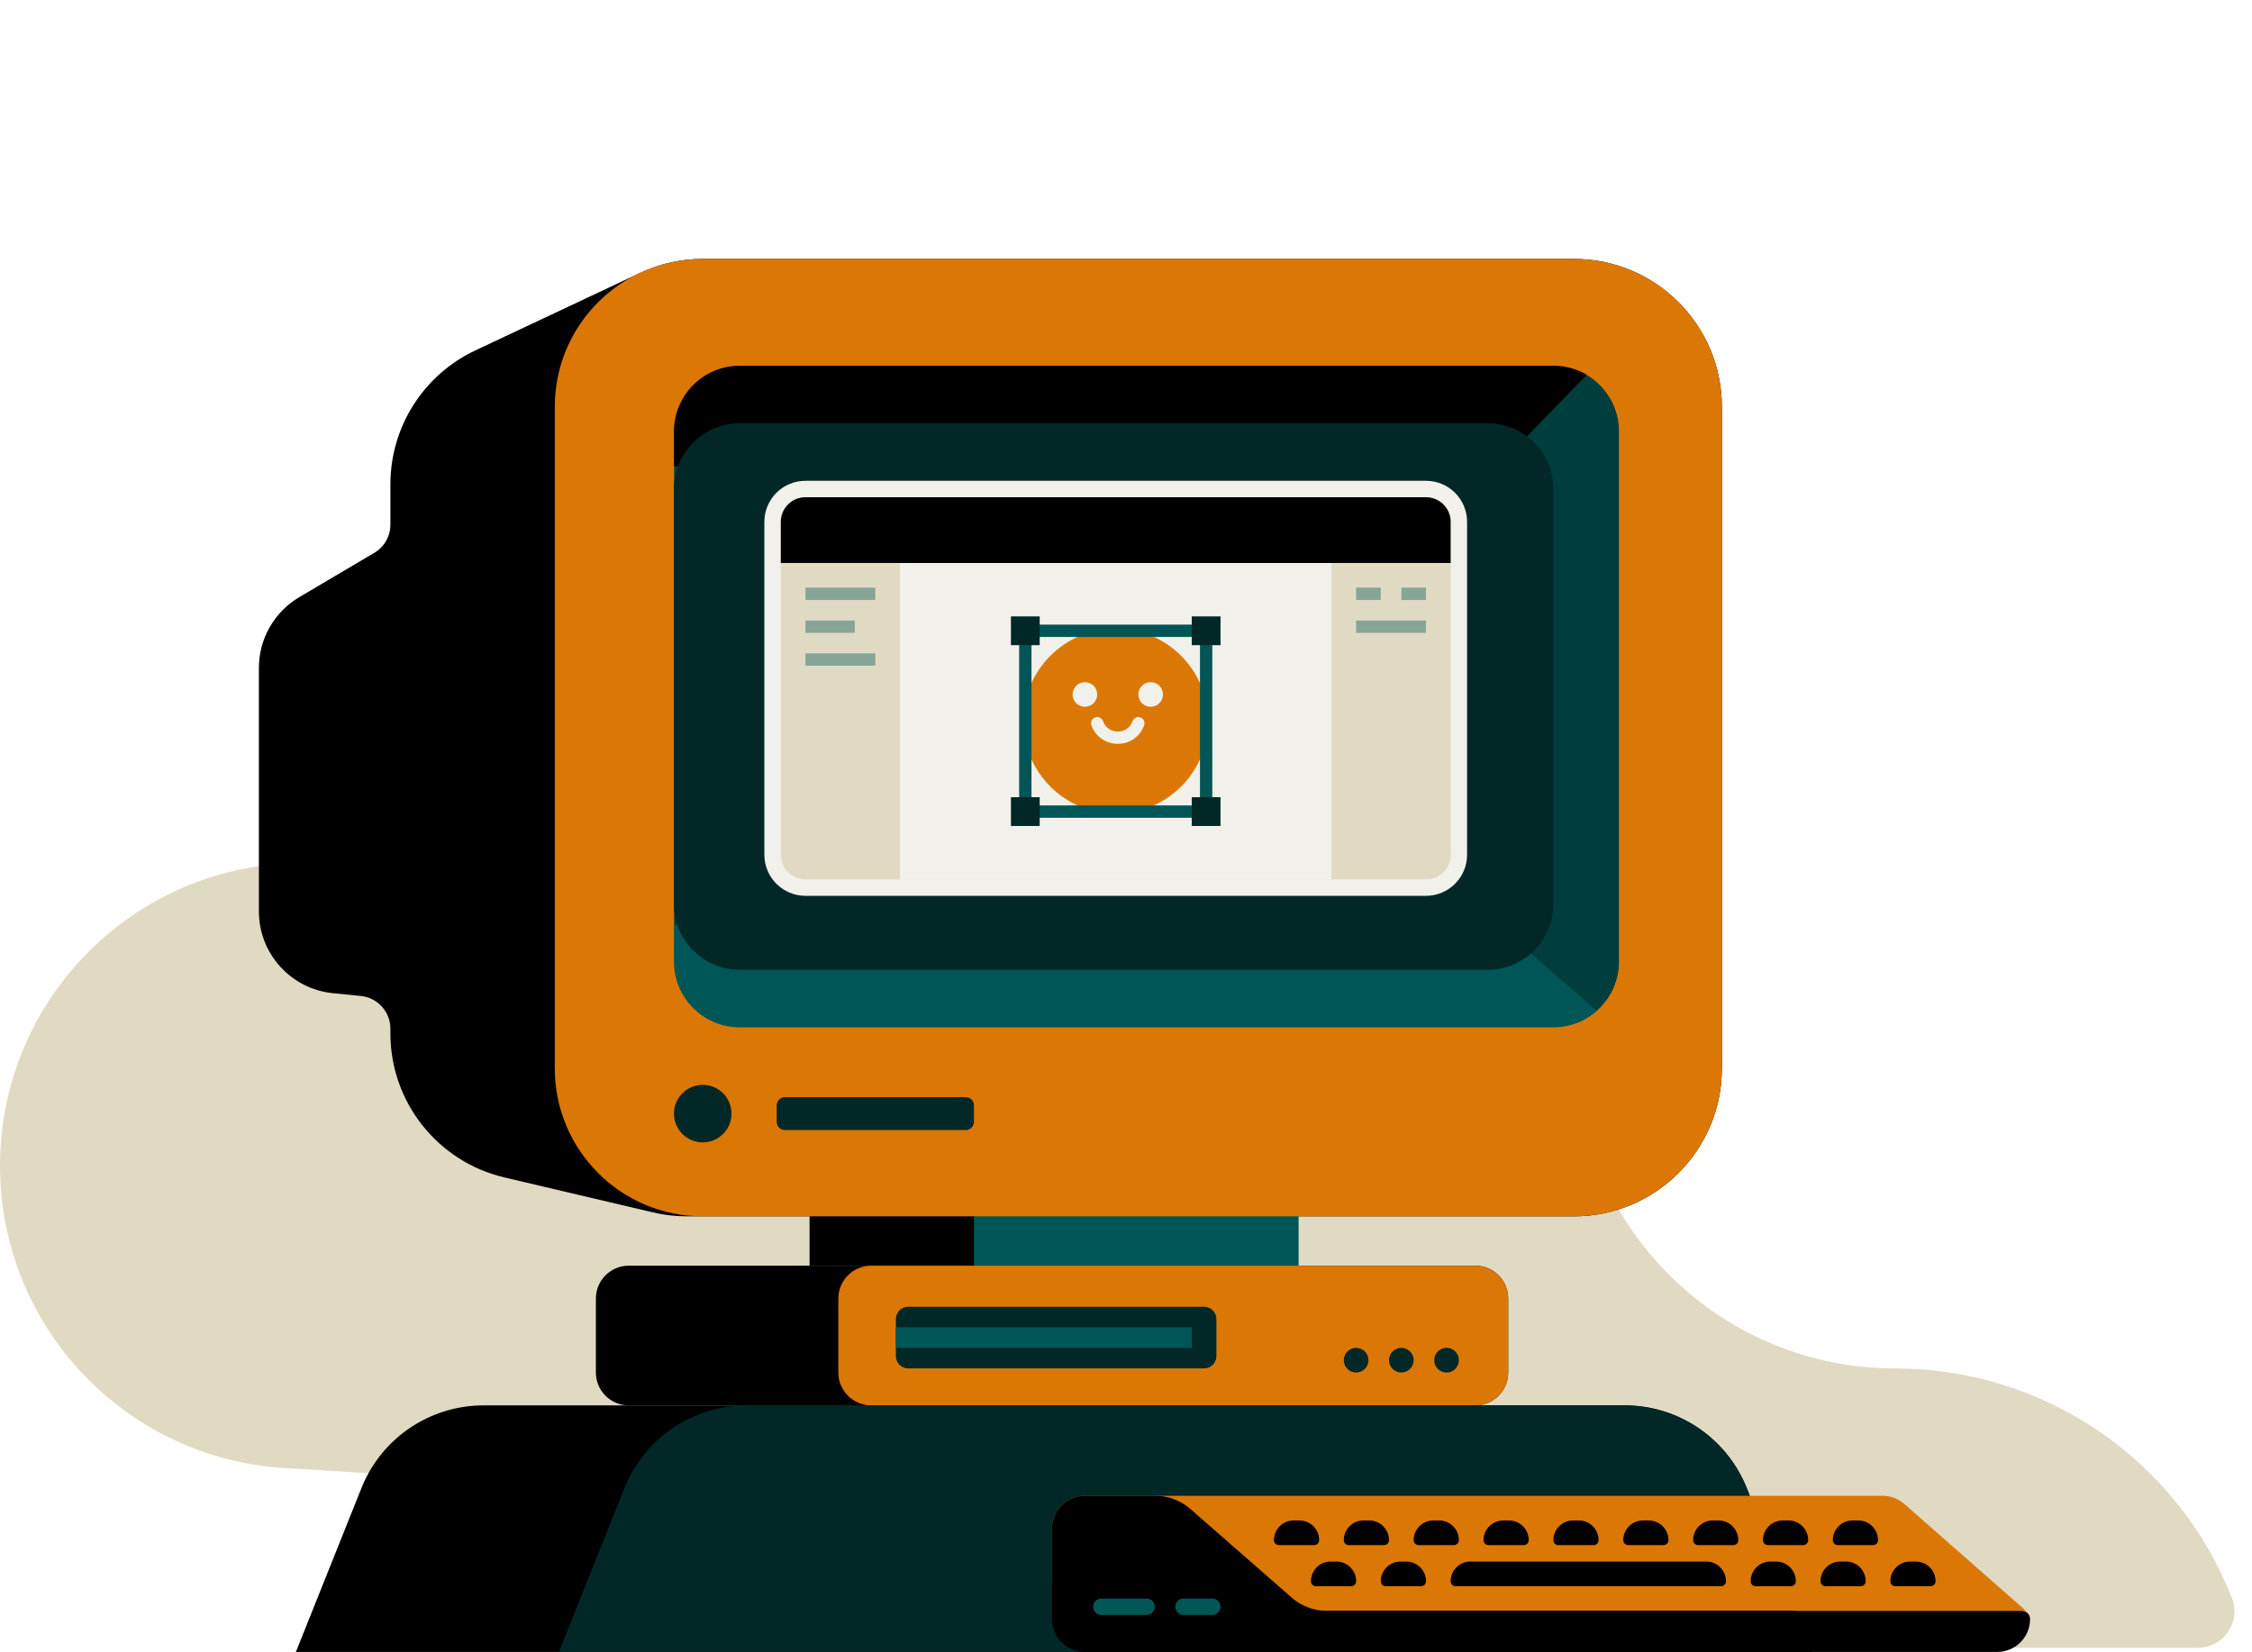
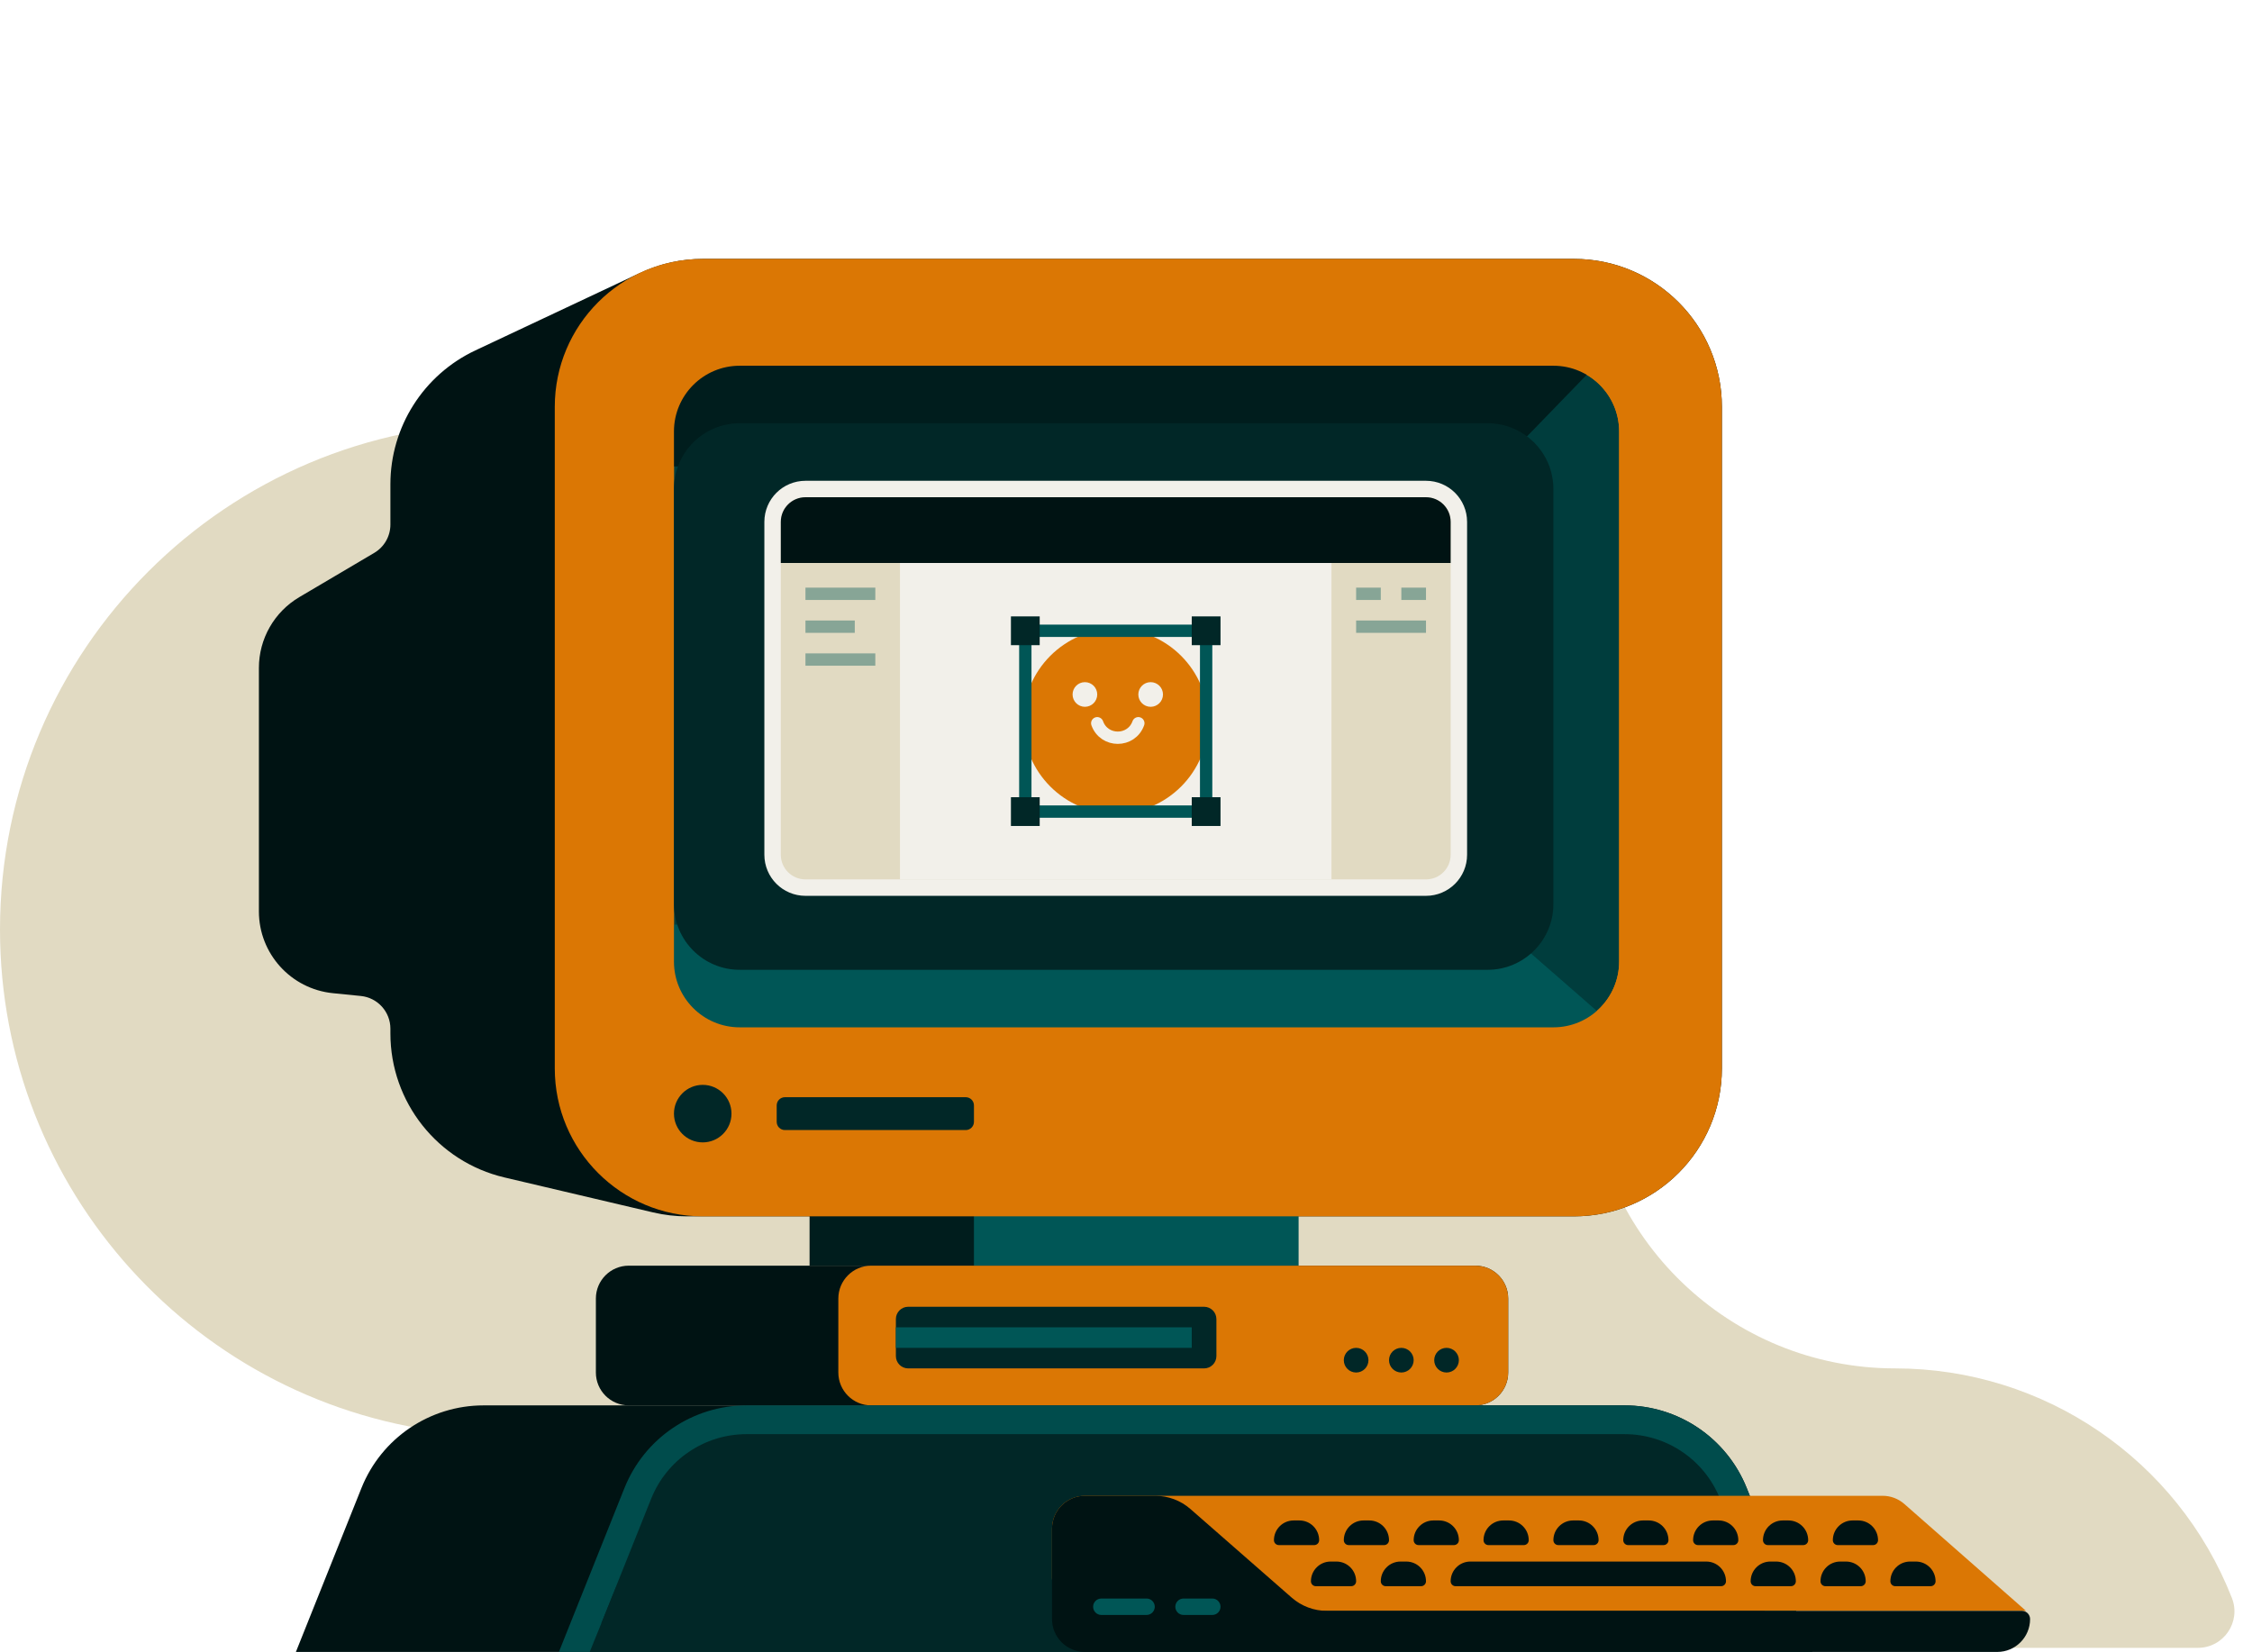
<svg xmlns="http://www.w3.org/2000/svg" width="548" height="402" viewBox="0 0 548 402" fill="none">
-   <path fill-rule="evenodd" clip-rule="evenodd" d="M73.692 210C32.993 210 0 242.993 0 283.692C0 322.638 30.305 354.86 69.177 357.246L100.715 359.182C111.119 359.821 116.618 372.905 112.03 382.265C107.792 390.908 114.085 401 123.711 401H534.839C541.099 401 545.396 394.699 543.11 388.871C529.893 355.169 497.386 333 461.185 333C420.125 333 386.123 301.113 383.489 260.137L382.126 238.93C381.08 222.661 367.58 210 351.277 210H73.692Z" fill="#E1DAC2" />
-   <path fill-rule="evenodd" clip-rule="evenodd" d="M115.671 85.272C103.054 91.21 95 103.901 95 117.846V127.654C95 130.484 93.505 133.103 91.068 134.542L72.83 145.313C66.738 148.91 63 155.459 63 162.534V221.789C63 232.061 70.782 240.663 81.003 241.689L87.799 242.371C91.887 242.781 95 246.222 95 250.331V251.487C95 268.193 106.493 282.704 122.755 286.53L158.933 295.043C161.635 295.679 164.402 296 167.178 296H383C402.882 296 419 279.882 419 260V99C419 79.118 402.882 63 383 63H171.047C165.748 63 160.514 64.17 155.719 66.427L115.671 85.272Z" fill="black" />
-   <rect x="197" y="280" width="79" height="28" fill="black" />
+   <path fill-rule="evenodd" clip-rule="evenodd" d="M123.204 103C55.16 103 0 158.16 0 226.204C0 289.467 47.914 342.448 110.858 348.787V348.787C120.338 349.742 124.451 362.685 118.984 370.488C116.389 374.191 114.06 378.124 112.03 382.265V382.265C107.792 390.908 114.085 401 123.711 401H534.839C541.099 401 545.396 394.699 543.11 388.871V388.871C529.893 355.169 497.386 333 461.185 333V333C421.024 333 388.034 301.277 386.462 261.146L381.428 132.645C380.779 116.088 367.168 103 350.599 103H123.204Z" fill="#E1DAC2" />
+   <path fill-rule="evenodd" clip-rule="evenodd" d="M115.671 85.272C103.054 91.21 95 103.901 95 117.846V127.654C95 130.484 93.505 133.103 91.068 134.542L72.83 145.313C66.738 148.91 63 155.459 63 162.534V221.789C63 232.061 70.782 240.663 81.003 241.689L87.799 242.371C91.887 242.781 95 246.222 95 250.331V251.487C95 268.193 106.493 282.704 122.755 286.53L158.933 295.043C161.635 295.679 164.402 296 167.178 296H383C402.882 296 419 279.882 419 260V99C419 79.118 402.882 63 383 63H171.047C165.748 63 160.514 64.17 155.719 66.427L115.671 85.272Z" fill="#001313" />
+   <rect x="197" y="280" width="79" height="28" fill="#001D1D" />
  <rect x="237" y="280" width="79" height="28" fill="#005656" />
  <rect x="135" y="63" width="284" height="233" rx="36" fill="#DB7704" />
  <mask id="mask0_1573_5783" style="mask-type:alpha" maskUnits="userSpaceOnUse" x="164" y="89" width="230" height="161">
    <rect x="164" y="89" width="230" height="161" rx="16" fill="black" />
  </mask>
  <g mask="url(#mask0_1573_5783)">
    <rect x="164" y="89" width="230" height="161" rx="16" fill="#003D3D" />
    <path d="M364.5 225L396 252.5H162V225H364.5Z" fill="#005656" />
-     <path d="M364.5 113.5L396 81H162V113.5H364.5Z" fill="black" />
+     <path d="M364.5 113.5L396 81H162V113.5H364.5Z" fill="#001D1D" />
  </g>
  <path d="M164 119C164 110.163 171.163 103 180 103H362C370.837 103 378 110.163 378 119V220C378 228.837 370.837 236 362 236H180C171.163 236 164 228.837 164 220V119Z" fill="#012727" />
  <rect x="189" y="267" width="48" height="8" rx="2" fill="#012727" />
  <circle cx="171" cy="271" r="7" fill="#012727" />
-   <path d="M145 316C145 311.582 148.582 308 153 308H359C363.418 308 367 311.582 367 316V334C367 338.418 363.418 342 359 342H153C148.582 342 145 338.418 145 334V316Z" fill="black" />
+   <path d="M145 316C145 311.582 148.582 308 153 308H359C363.418 308 367 311.582 367 316V334C367 338.418 363.418 342 359 342H153C148.582 342 145 338.418 145 334V316Z" fill="#001313" />
  <path d="M204 316C204 311.582 207.582 308 212 308H359C363.418 308 367 311.582 367 316V334C367 338.418 363.418 342 359 342H212C207.582 342 204 338.418 204 334V316Z" fill="#DB7704" />
  <rect x="218" y="318" width="78" height="15" rx="3" fill="#012727" />
  <path d="M218 323H290V328H218V323Z" fill="#005656" />
-   <path d="M87.954 362.116C92.813 349.966 104.58 342 117.665 342H395.335C408.42 342 420.187 349.966 425.046 362.115L441 402H72L87.954 362.116Z" fill="black" />
-   <path d="M151.954 362.116C156.813 349.966 168.58 342 181.665 342H395.335C408.42 342 420.187 349.966 425.046 362.115L441 402H136L151.954 362.116Z" fill="#012727" />
+   <path d="M87.954 362.116C92.813 349.966 104.58 342 117.665 342H395.335C408.42 342 420.187 349.966 425.046 362.116L441 402H72L87.954 362.116Z" fill="#001313" />
+   <path d="M181.665 345.5H395.335C406.989 345.5 417.468 352.595 421.797 363.415L435.83 398.5H141.17L155.203 363.415C159.532 352.595 170.011 345.5 181.665 345.5Z" fill="#012727" stroke="#004C4C" stroke-width="7" />
+   <path d="M143.5 402L150 386L271.803 386.5V402H143.5Z" fill="#012727" />
  <circle cx="330" cy="331" r="3" fill="#012727" />
  <circle cx="341" cy="331" r="3" fill="#012727" />
  <circle cx="352" cy="331" r="3" fill="#012727" />
  <rect x="188" y="119" width="167" height="97" rx="8" fill="#E1DAC2" stroke="#F2F0EA" stroke-width="4" />
  <rect x="219" y="121" width="105" height="93" fill="#F2F0EA" />
-   <path d="M190 127C190 123.686 192.686 121 196 121H347C350.314 121 353 123.686 353 127V137H190V127Z" fill="black" />
+   <path d="M190 127C190 123.686 192.686 121 196 121H347C350.314 121 353 123.686 353 127V137H190V127Z" fill="#001313" />
  <rect x="249" y="153" width="45" height="45" rx="22.5" fill="#DB7704" />
  <circle cx="264" cy="169" r="3" fill="#F2F0EA" />
  <circle cx="280" cy="169" r="3" fill="#F2F0EA" />
  <rect x="249.5" y="153.5" width="44" height="44" stroke="#005656" stroke-width="3" />
  <rect x="246" y="150" width="7" height="7" fill="#012727" />
  <rect x="246" y="194" width="7" height="7" fill="#012727" />
  <rect x="290" y="150" width="7" height="7" fill="#012727" />
  <rect x="290" y="194" width="7" height="7" fill="#012727" />
  <line x1="196" y1="144.5" x2="213" y2="144.5" stroke="#005656" stroke-opacity="0.4" stroke-width="3" />
  <path d="M330 144.5H336" stroke="#005656" stroke-opacity="0.4" stroke-width="3" />
  <path d="M341 144.5H347" stroke="#005656" stroke-opacity="0.4" stroke-width="3" />
  <line x1="330" y1="152.5" x2="347" y2="152.5" stroke="#005656" stroke-opacity="0.4" stroke-width="3" />
  <path d="M196 152.5H208" stroke="#005656" stroke-opacity="0.4" stroke-width="3" />
  <line x1="196" y1="160.5" x2="213" y2="160.5" stroke="#005656" stroke-opacity="0.4" stroke-width="3" />
  <path d="M256 372C256 367.582 259.582 364 264 364H458.119C460.063 364 461.94 364.708 463.4 365.99L493 392H264C259.582 392 256 388.418 256 384V372Z" fill="#DB7704" />
-   <path fill-rule="evenodd" clip-rule="evenodd" d="M264 364C259.582 364 256 367.582 256 372V392V394C256 398.418 259.582 402 264 402H486C490.418 402 494 398.418 494 394C494 392.895 493.105 392 492 392H322.885C319.736 392 316.694 390.857 314.324 388.784L289.676 367.217C287.306 365.143 284.264 364 281.115 364H264Z" fill="black" />
-   <path d="M310 374.8C310 372.149 312.149 370 314.8 370H316.2C318.851 370 321 372.149 321 374.8C321 375.463 320.463 376 319.8 376H311.2C310.537 376 310 375.463 310 374.8Z" fill="black" />
-   <path d="M327 374.8C327 372.149 329.149 370 331.8 370H333.2C335.851 370 338 372.149 338 374.8C338 375.463 337.463 376 336.8 376H328.2C327.537 376 327 375.463 327 374.8Z" fill="black" />
-   <path d="M344 374.8C344 372.149 346.149 370 348.8 370H350.2C352.851 370 355 372.149 355 374.8C355 375.463 354.463 376 353.8 376H345.2C344.537 376 344 375.463 344 374.8Z" fill="black" />
-   <path d="M361 374.8C361 372.149 363.149 370 365.8 370H367.2C369.851 370 372 372.149 372 374.8C372 375.463 371.463 376 370.8 376H362.2C361.537 376 361 375.463 361 374.8Z" fill="black" />
-   <path d="M378 374.8C378 372.149 380.149 370 382.8 370H384.2C386.851 370 389 372.149 389 374.8C389 375.463 388.463 376 387.8 376H379.2C378.537 376 378 375.463 378 374.8Z" fill="black" />
-   <path d="M395 374.8C395 372.149 397.149 370 399.8 370H401.2C403.851 370 406 372.149 406 374.8C406 375.463 405.463 376 404.8 376H396.2C395.537 376 395 375.463 395 374.8Z" fill="black" />
-   <path d="M412 374.8C412 372.149 414.149 370 416.8 370H418.2C420.851 370 423 372.149 423 374.8C423 375.463 422.463 376 421.8 376H413.2C412.537 376 412 375.463 412 374.8Z" fill="black" />
-   <path d="M429 374.8C429 372.149 431.149 370 433.8 370H435.2C437.851 370 440 372.149 440 374.8C440 375.463 439.463 376 438.8 376H430.2C429.537 376 429 375.463 429 374.8Z" fill="black" />
-   <path d="M446 374.8C446 372.149 448.149 370 450.8 370H452.2C454.851 370 457 372.149 457 374.8C457 375.463 456.463 376 455.8 376H447.2C446.537 376 446 375.463 446 374.8Z" fill="black" />
-   <path d="M319 384.8C319 382.149 321.149 380 323.8 380H325.2C327.851 380 330 382.149 330 384.8C330 385.463 329.463 386 328.8 386H320.2C319.537 386 319 385.463 319 384.8Z" fill="black" />
-   <path d="M336 384.8C336 382.149 338.149 380 340.8 380H342.2C344.851 380 347 382.149 347 384.8C347 385.463 346.463 386 345.8 386H337.2C336.537 386 336 385.463 336 384.8Z" fill="black" />
-   <path d="M353 384.8C353 382.149 355.149 380 357.8 380H415.2C417.851 380 420 382.149 420 384.8C420 385.463 419.463 386 418.8 386H354.2C353.537 386 353 385.463 353 384.8Z" fill="black" />
-   <path d="M426 384.8C426 382.149 428.149 380 430.8 380H432.2C434.851 380 437 382.149 437 384.8C437 385.463 436.463 386 435.8 386H427.2C426.537 386 426 385.463 426 384.8Z" fill="black" />
-   <path d="M443 384.8C443 382.149 445.149 380 447.8 380H449.2C451.851 380 454 382.149 454 384.8C454 385.463 453.463 386 452.8 386H444.2C443.537 386 443 385.463 443 384.8Z" fill="black" />
-   <path d="M460 384.8C460 382.149 462.149 380 464.8 380H466.2C468.851 380 471 382.149 471 384.8C471 385.463 470.463 386 469.8 386H461.2C460.537 386 460 385.463 460 384.8Z" fill="black" />
+   <path fill-rule="evenodd" clip-rule="evenodd" d="M264 364C259.582 364 256 367.582 256 372V392V394C256 398.418 259.582 402 264 402H486C490.418 402 494 398.418 494 394V394C494 392.895 493.105 392 492 392H322.885C319.736 392 316.694 390.857 314.324 388.784L289.676 367.217C287.306 365.143 284.264 364 281.115 364H264Z" fill="#001313" />
+   <path d="M310 374.8C310 372.149 312.149 370 314.8 370H316.2C318.851 370 321 372.149 321 374.8V374.8C321 375.463 320.463 376 319.8 376H311.2C310.537 376 310 375.463 310 374.8V374.8Z" fill="#001313" />
+   <path d="M327 374.8C327 372.149 329.149 370 331.8 370H333.2C335.851 370 338 372.149 338 374.8V374.8C338 375.463 337.463 376 336.8 376H328.2C327.537 376 327 375.463 327 374.8V374.8Z" fill="#001313" />
+   <path d="M344 374.8C344 372.149 346.149 370 348.8 370H350.2C352.851 370 355 372.149 355 374.8V374.8C355 375.463 354.463 376 353.8 376H345.2C344.537 376 344 375.463 344 374.8V374.8Z" fill="#001313" />
+   <path d="M361 374.8C361 372.149 363.149 370 365.8 370H367.2C369.851 370 372 372.149 372 374.8V374.8C372 375.463 371.463 376 370.8 376H362.2C361.537 376 361 375.463 361 374.8V374.8Z" fill="#001313" />
+   <path d="M378 374.8C378 372.149 380.149 370 382.8 370H384.2C386.851 370 389 372.149 389 374.8V374.8C389 375.463 388.463 376 387.8 376H379.2C378.537 376 378 375.463 378 374.8V374.8Z" fill="#001313" />
+   <path d="M395 374.8C395 372.149 397.149 370 399.8 370H401.2C403.851 370 406 372.149 406 374.8V374.8C406 375.463 405.463 376 404.8 376H396.2C395.537 376 395 375.463 395 374.8V374.8Z" fill="#001313" />
+   <path d="M412 374.8C412 372.149 414.149 370 416.8 370H418.2C420.851 370 423 372.149 423 374.8V374.8C423 375.463 422.463 376 421.8 376H413.2C412.537 376 412 375.463 412 374.8V374.8Z" fill="#001313" />
+   <path d="M429 374.8C429 372.149 431.149 370 433.8 370H435.2C437.851 370 440 372.149 440 374.8V374.8C440 375.463 439.463 376 438.8 376H430.2C429.537 376 429 375.463 429 374.8V374.8Z" fill="#001313" />
+   <path d="M446 374.8C446 372.149 448.149 370 450.8 370H452.2C454.851 370 457 372.149 457 374.8V374.8C457 375.463 456.463 376 455.8 376H447.2C446.537 376 446 375.463 446 374.8V374.8Z" fill="#001313" />
+   <path d="M319 384.8C319 382.149 321.149 380 323.8 380H325.2C327.851 380 330 382.149 330 384.8V384.8C330 385.463 329.463 386 328.8 386H320.2C319.537 386 319 385.463 319 384.8V384.8Z" fill="#001313" />
+   <path d="M336 384.8C336 382.149 338.149 380 340.8 380H342.2C344.851 380 347 382.149 347 384.8V384.8C347 385.463 346.463 386 345.8 386H337.2C336.537 386 336 385.463 336 384.8V384.8Z" fill="#001313" />
+   <path d="M353 384.8C353 382.149 355.149 380 357.8 380H415.2C417.851 380 420 382.149 420 384.8V384.8C420 385.463 419.463 386 418.8 386H354.2C353.537 386 353 385.463 353 384.8V384.8Z" fill="#001313" />
+   <path d="M426 384.8C426 382.149 428.149 380 430.8 380H432.2C434.851 380 437 382.149 437 384.8V384.8C437 385.463 436.463 386 435.8 386H427.2C426.537 386 426 385.463 426 384.8V384.8Z" fill="#001313" />
+   <path d="M443 384.8C443 382.149 445.149 380 447.8 380H449.2C451.851 380 454 382.149 454 384.8V384.8C454 385.463 453.463 386 452.8 386H444.2C443.537 386 443 385.463 443 384.8V384.8Z" fill="#001313" />
+   <path d="M460 384.8C460 382.149 462.149 380 464.8 380H466.2C468.851 380 471 382.149 471 384.8V384.8C471 385.463 470.463 386 469.8 386H461.2C460.537 386 460 385.463 460 384.8V384.8Z" fill="#001313" />
  <rect x="266" y="389" width="15" height="4" rx="2" fill="#005656" />
-   <path d="M286 391C286 389.895 286.895 389 288 389H295C296.105 389 297 389.895 297 391C297 392.105 296.105 393 295 393H288C286.895 393 286 392.105 286 391Z" fill="#005656" />
+   <path d="M286 391C286 389.895 286.895 389 288 389H295C296.105 389 297 389.895 297 391V391C297 392.105 296.105 393 295 393H288C286.895 393 286 392.105 286 391V391Z" fill="#005656" />
  <path d="M267 176V176C268.678 180.698 275.322 180.698 277 176V176" stroke="#F2F0EA" stroke-width="3" stroke-linecap="round" />
</svg>
